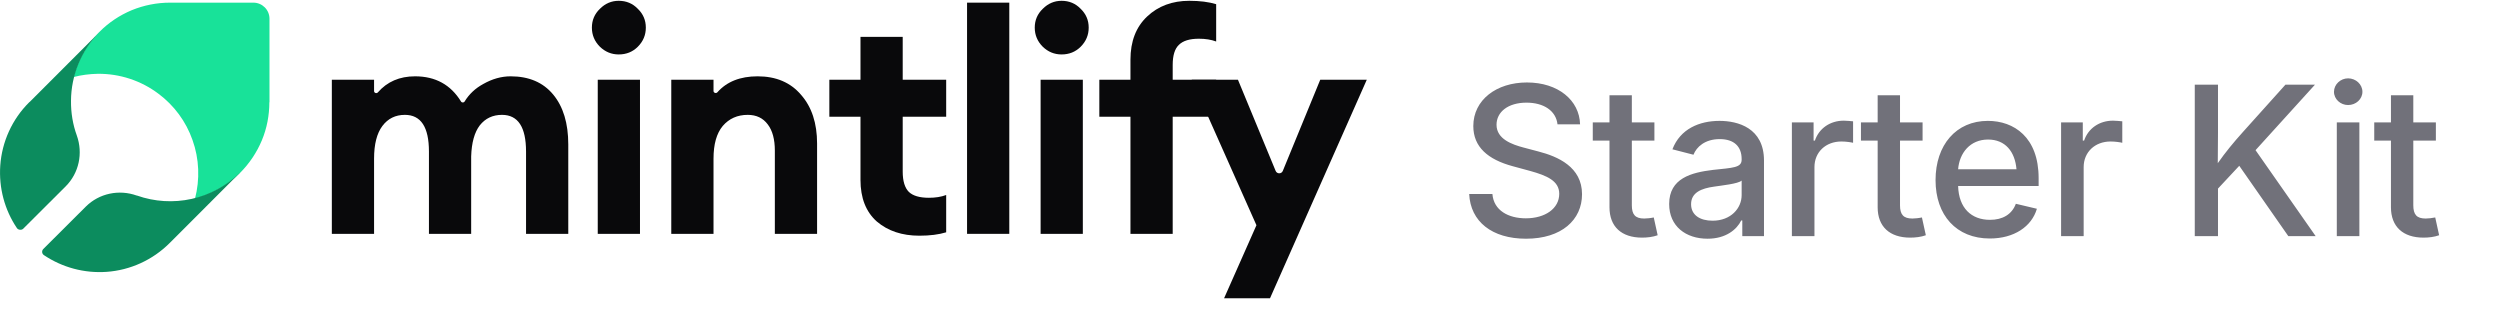
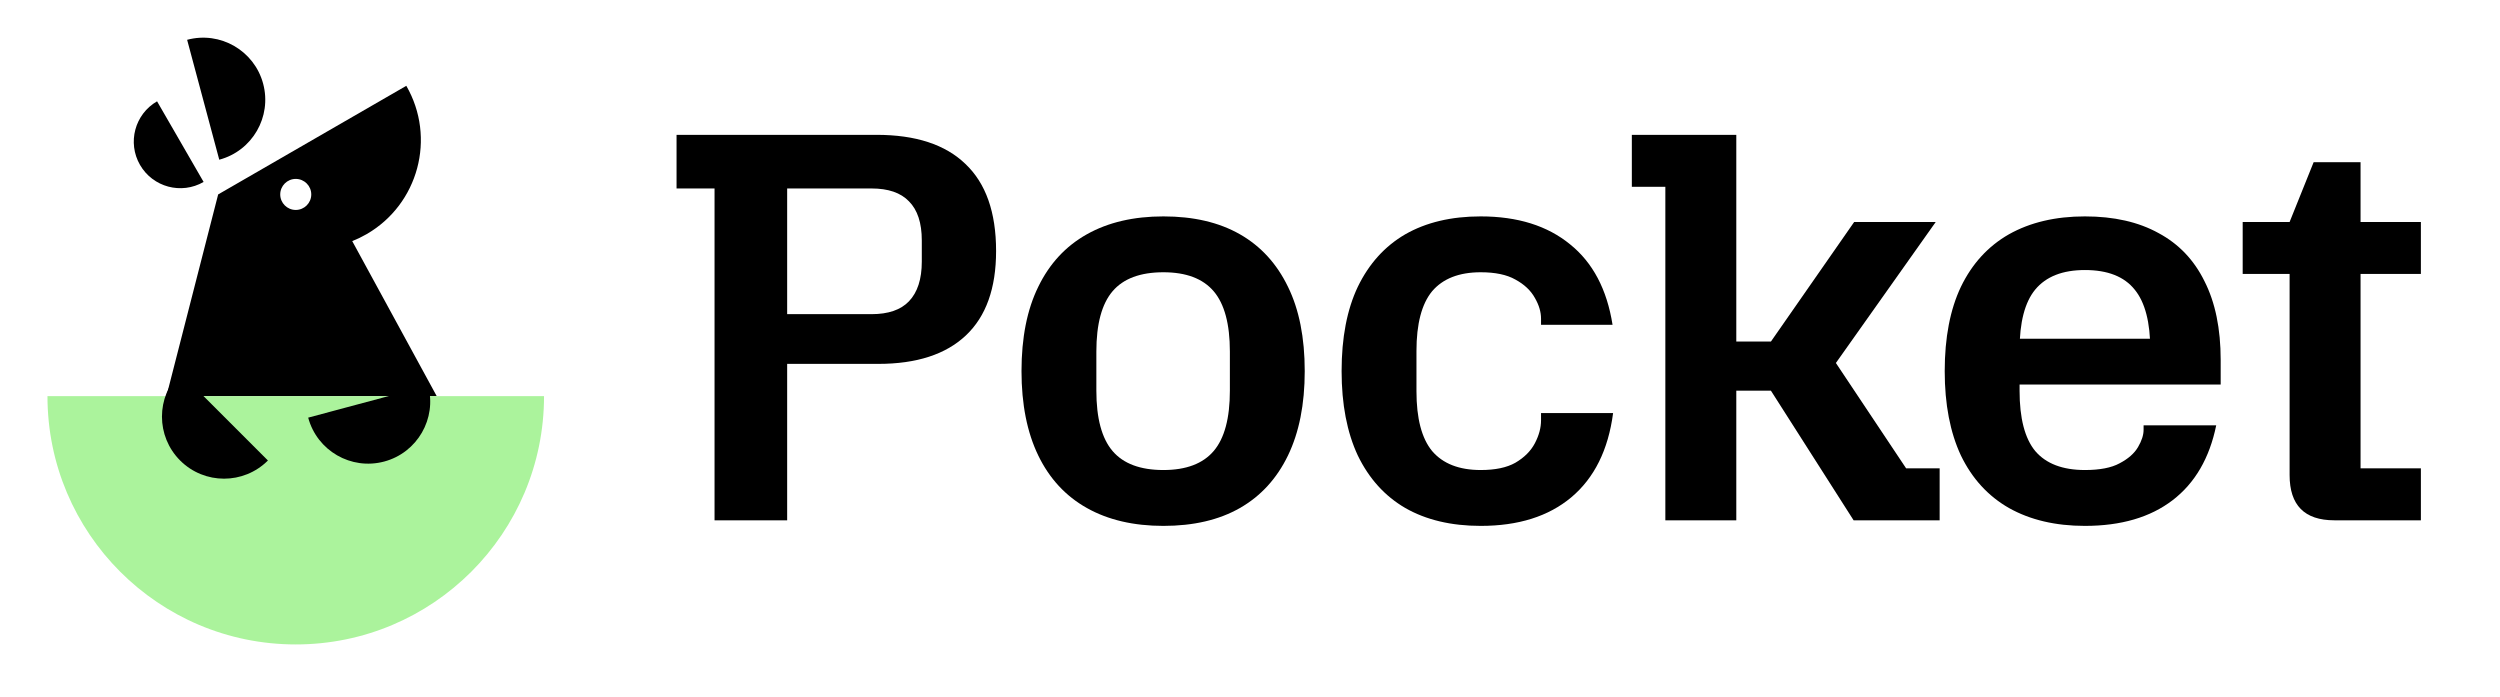
- <svg xmlns="http://www.w3.org/2000/svg" width="180" height="23" viewBox="0 0 180 23" fill="none">
-   <path d="M91.44 21.476H88.133L90.464 16.216L85.802 5.74H89.132L91.847 12.307C91.943 12.536 92.268 12.536 92.362 12.306L95.058 5.74H98.409L91.44 21.476Z" fill="#09090B" />
-   <path d="M81.393 16.837V8.403H79.152V5.74H81.393V4.297C81.393 2.98 81.792 1.944 82.592 1.19C83.391 0.435 84.404 0.058 85.633 0.058C86.387 0.058 87.031 0.139 87.564 0.302V2.988C87.208 2.854 86.794 2.788 86.32 2.788C85.655 2.788 85.174 2.936 84.878 3.232C84.582 3.513 84.434 3.994 84.434 4.674V5.74H87.564V8.403H84.434V16.837H81.393Z" fill="#09090B" />
-   <path d="M76.433 3.92C75.915 3.92 75.463 3.735 75.079 3.365C74.694 2.98 74.502 2.521 74.502 1.989C74.502 1.456 74.694 1.005 75.079 0.635C75.463 0.25 75.915 0.058 76.433 0.058C76.98 0.058 77.438 0.25 77.809 0.635C78.193 1.005 78.386 1.456 78.386 1.989C78.386 2.521 78.193 2.98 77.809 3.365C77.438 3.735 76.98 3.92 76.433 3.92ZM74.924 16.837V5.74H77.964V16.837H74.924Z" fill="#09090B" />
-   <path d="M69.628 16.837V0.191H72.669V16.837H69.628Z" fill="#09090B" />
-   <path d="M66.194 16.97C64.951 16.97 63.93 16.63 63.131 15.949C62.347 15.254 61.955 14.255 61.955 12.953V8.403H59.713V5.74H61.955V2.655H64.995V5.74H68.125V8.403H64.995V12.354C64.995 13.034 65.143 13.523 65.439 13.819C65.735 14.1 66.216 14.24 66.882 14.24C67.355 14.24 67.769 14.174 68.125 14.04V16.726C67.592 16.889 66.948 16.97 66.194 16.97Z" fill="#09090B" />
-   <path d="M48.332 16.837V5.74H51.373V6.551C51.373 6.688 51.559 6.748 51.65 6.646C52.328 5.879 53.293 5.495 54.546 5.495C55.878 5.495 56.921 5.939 57.676 6.827C58.445 7.7 58.83 8.869 58.83 10.334V16.837H55.789V10.844C55.789 10.03 55.619 9.402 55.279 8.958C54.939 8.499 54.458 8.27 53.836 8.27C53.096 8.27 52.497 8.536 52.038 9.069C51.594 9.601 51.373 10.386 51.373 11.421V16.837H48.332Z" fill="#09090B" />
-   <path d="M44.547 3.92C44.029 3.92 43.578 3.735 43.193 3.365C42.809 2.98 42.616 2.521 42.616 1.989C42.616 1.456 42.809 1.005 43.193 0.635C43.578 0.25 44.029 0.058 44.547 0.058C45.095 0.058 45.553 0.25 45.923 0.635C46.308 1.005 46.5 1.456 46.5 1.989C46.5 2.521 46.308 2.98 45.923 3.365C45.553 3.735 45.095 3.92 44.547 3.92ZM43.038 16.837V5.74H46.079V16.837H43.038Z" fill="#09090B" />
-   <path d="M37.875 16.837V10.911C37.875 9.15 37.298 8.27 36.144 8.27C35.478 8.27 34.945 8.521 34.546 9.024C34.161 9.527 33.954 10.275 33.924 11.266V16.837H30.884V10.911C30.884 9.15 30.306 8.27 29.152 8.27C28.472 8.27 27.932 8.536 27.532 9.069C27.133 9.601 26.933 10.386 26.933 11.421V16.837H23.892V5.74H26.933V6.559C26.933 6.695 27.116 6.755 27.206 6.652C27.878 5.881 28.771 5.495 29.885 5.495C31.349 5.495 32.452 6.1 33.193 7.309C33.252 7.404 33.395 7.403 33.454 7.307C33.774 6.78 34.219 6.361 34.79 6.05C35.441 5.68 36.099 5.495 36.765 5.495C38.082 5.495 39.103 5.932 39.828 6.805C40.553 7.678 40.916 8.876 40.916 10.4V16.837H37.875Z" fill="#09090B" />
-   <path d="M19.403 7.362V1.35C19.403 0.705 18.879 0.191 18.244 0.191H12.235C11.291 0.191 10.357 0.378 9.487 0.733C8.618 1.098 7.824 1.621 7.16 2.295L7.114 2.341C6.235 3.23 5.609 4.333 5.291 5.548C5.861 5.399 6.45 5.324 7.039 5.314C8.609 5.296 10.151 5.801 11.403 6.745C12.534 7.586 13.394 8.746 13.861 10.083C14.347 11.438 14.403 12.916 14.039 14.309C15.244 13.991 16.356 13.364 17.244 12.486L17.291 12.439C17.954 11.775 18.487 10.98 18.851 10.111C19.216 9.241 19.393 8.306 19.393 7.362H19.403Z" fill="#18E299" />
-   <path d="M5.112 7.26C5.121 5.416 5.857 3.646 7.151 2.324L2.151 7.326C2.133 7.344 2.114 7.354 2.095 7.372C0.876 8.583 0.14 10.204 0.019 11.918C-0.092 13.52 0.327 15.103 1.22 16.426C1.306 16.552 1.537 16.593 1.667 16.472L4.73 13.417C5.689 12.458 5.987 11.033 5.531 9.757C5.242 8.965 5.103 8.117 5.112 7.26Z" fill="#0C8C5E" />
-   <path d="M17.262 12.44C16.303 13.38 15.102 14.032 13.799 14.321C12.486 14.61 11.127 14.526 9.861 14.079C9.861 14.079 9.851 14.079 9.842 14.079C8.567 13.622 7.142 13.921 6.183 14.871L3.12 17.926C2.99 18.056 3.009 18.27 3.167 18.373C4.489 19.258 6.072 19.686 7.673 19.574C9.386 19.453 10.997 18.717 12.216 17.497L12.263 17.451L17.262 12.449V12.44Z" fill="#0C8C5E" />
-   <text x="105" y="17" font-family="Inter, ui-sans-serif, system-ui, -apple-system, sans-serif" font-size="15" font-weight="500" fill="#71717A" letter-spacing="-0.01em">Starter Kit</text>
+ <svg xmlns="http://www.w3.org/2000/svg" width="316" height="88" viewBox="100 86 316 88" fill="none">
+   <path d="M395.055 151.766C391.289 151.766 389.406 149.86 389.406 146.046V114.059L392.443 106.504H398.374V145.199H406V151.766H395.055ZM383.475 120.626V114.059H406V120.626H383.475Z" fill="black" />
+   <path d="M363.535 152.472C359.817 152.472 356.616 151.719 353.932 150.212C351.296 148.706 349.272 146.493 347.86 143.575C346.495 140.656 345.812 137.102 345.812 132.912C345.812 128.676 346.495 125.122 347.86 122.25C349.272 119.331 351.296 117.119 353.932 115.613C356.616 114.106 359.817 113.353 363.535 113.353C367.207 113.353 370.314 114.059 372.856 115.471C375.398 116.837 377.328 118.861 378.646 121.544C380.011 124.227 380.694 127.546 380.694 131.5V134.607H351.602V128.817H377.517L371.797 132.418V130.229C371.797 126.746 371.138 124.204 369.82 122.603C368.502 120.956 366.407 120.132 363.535 120.132C360.711 120.132 358.616 120.956 357.251 122.603C355.933 124.204 355.274 126.746 355.274 130.229V135.384C355.274 138.867 355.933 141.409 357.251 143.01C358.616 144.61 360.711 145.411 363.535 145.411C365.418 145.411 366.878 145.128 367.913 144.563C368.996 143.999 369.773 143.316 370.244 142.516C370.714 141.715 370.95 140.986 370.95 140.327V139.762H380.129C379.282 143.904 377.446 147.058 374.621 149.224C371.797 151.389 368.102 152.472 363.535 152.472Z" fill="black" />
+   <path d="M310.5 151.766V109.611H306.264V103.044H319.468V129.17H323.846L334.367 114.059H344.676L330.625 133.901V129.735L340.934 145.199H345.171V151.766H334.296L323.846 135.384H319.468V151.766H310.5Z" fill="black" />
+   <path d="M287.161 152.472C283.442 152.472 280.265 151.719 277.629 150.212C275.04 148.706 273.039 146.493 271.627 143.575C270.262 140.656 269.579 137.102 269.579 132.912C269.579 128.676 270.262 125.122 271.627 122.25C273.039 119.331 275.04 117.119 277.629 115.613C280.265 114.106 283.442 113.353 287.161 113.353C291.822 113.353 295.588 114.53 298.459 116.884C301.331 119.19 303.12 122.58 303.826 127.052H294.787V126.275C294.787 125.428 294.528 124.557 294.011 123.662C293.493 122.721 292.669 121.944 291.539 121.332C290.457 120.72 288.997 120.414 287.161 120.414C284.431 120.414 282.383 121.214 281.018 122.815C279.7 124.416 279.041 126.934 279.041 130.37V135.454C279.041 138.891 279.7 141.409 281.018 143.01C282.383 144.61 284.431 145.411 287.161 145.411C288.997 145.411 290.457 145.105 291.539 144.493C292.669 143.834 293.493 143.01 294.011 142.021C294.528 141.033 294.787 140.068 294.787 139.126V138.208H303.896C303.284 142.869 301.519 146.423 298.6 148.871C295.729 151.272 291.916 152.472 287.161 152.472Z" fill="black" />
+   <path d="M247.054 152.472C243.288 152.472 240.063 151.719 237.38 150.212C234.697 148.706 232.649 146.493 231.237 143.575C229.825 140.656 229.118 137.102 229.118 132.912C229.118 128.676 229.825 125.122 231.237 122.25C232.649 119.331 234.697 117.119 237.38 115.613C240.063 114.106 243.288 113.353 247.054 113.353C250.867 113.353 254.091 114.106 256.727 115.613C259.364 117.119 261.388 119.331 262.8 122.25C264.212 125.122 264.918 128.676 264.918 132.912C264.918 137.102 264.212 140.656 262.8 143.575C261.388 146.493 259.364 148.706 256.727 150.212C254.091 151.719 250.867 152.472 247.054 152.472ZM247.054 145.411C249.925 145.411 252.044 144.61 253.409 143.01C254.774 141.409 255.456 138.867 255.456 135.384V130.441C255.456 126.958 254.774 124.416 253.409 122.815C252.044 121.214 249.925 120.414 247.054 120.414C244.135 120.414 241.993 121.214 240.628 122.815C239.263 124.416 238.58 126.958 238.58 130.441V135.384C238.58 138.867 239.263 141.409 240.628 143.01C241.993 144.61 244.135 145.411 247.054 145.411Z" fill="black" />
+   <path d="M190.318 151.766V109.822H185.516V103.044H210.795C215.738 103.044 219.48 104.268 222.022 106.716C224.612 109.163 225.906 112.835 225.906 117.731C225.906 122.438 224.635 125.993 222.093 128.393C219.551 130.794 215.856 131.995 211.007 131.995H199.497V151.766H190.318ZM199.497 125.71H210.16C212.278 125.71 213.855 125.169 214.891 124.086C215.973 122.956 216.515 121.285 216.515 119.073V116.389C216.515 114.177 215.973 112.529 214.891 111.446C213.855 110.364 212.278 109.822 210.16 109.822H199.497V125.71Z" fill="black" />
+   <path d="M125.736 108.999C122.922 110.624 119.323 109.66 117.698 106.846C116.073 104.031 117.038 100.432 119.852 98.807L125.736 108.999Z" fill="black" />
+   <path d="M123.653 91.031C127.838 89.909 132.14 92.393 133.262 96.578C134.383 100.764 131.899 105.066 127.714 106.187L123.653 91.031Z" fill="black" />
+   <path d="M151.357 96.846C155.148 103.412 152.898 111.81 146.331 115.601C145.741 115.942 145.136 116.232 144.522 116.476L155.203 136.074H121.035L127.575 110.576L151.357 96.846ZM137.383 108.614C136.3 108.614 135.421 109.493 135.421 110.576C135.421 111.659 136.3 112.537 137.383 112.537C138.466 112.537 139.344 111.659 139.344 110.576C139.344 109.493 138.466 108.614 137.383 108.614Z" fill="black" />
+   <path d="M168.766 136.074C168.766 153.407 154.715 167.457 137.383 167.457C120.051 167.457 106 153.407 106 136.074H168.766Z" fill="#ABF39C" />
+   <path d="M138.955 138.79C140.077 142.975 144.379 145.459 148.564 144.338C152.75 143.216 155.233 138.914 154.112 134.729L138.955 138.79Z" fill="black" />
+   <path d="M133.865 144.207C130.802 147.271 125.834 147.271 122.77 144.207C119.706 141.143 119.706 136.175 122.77 133.111L133.865 144.207Z" fill="black" />
</svg>
